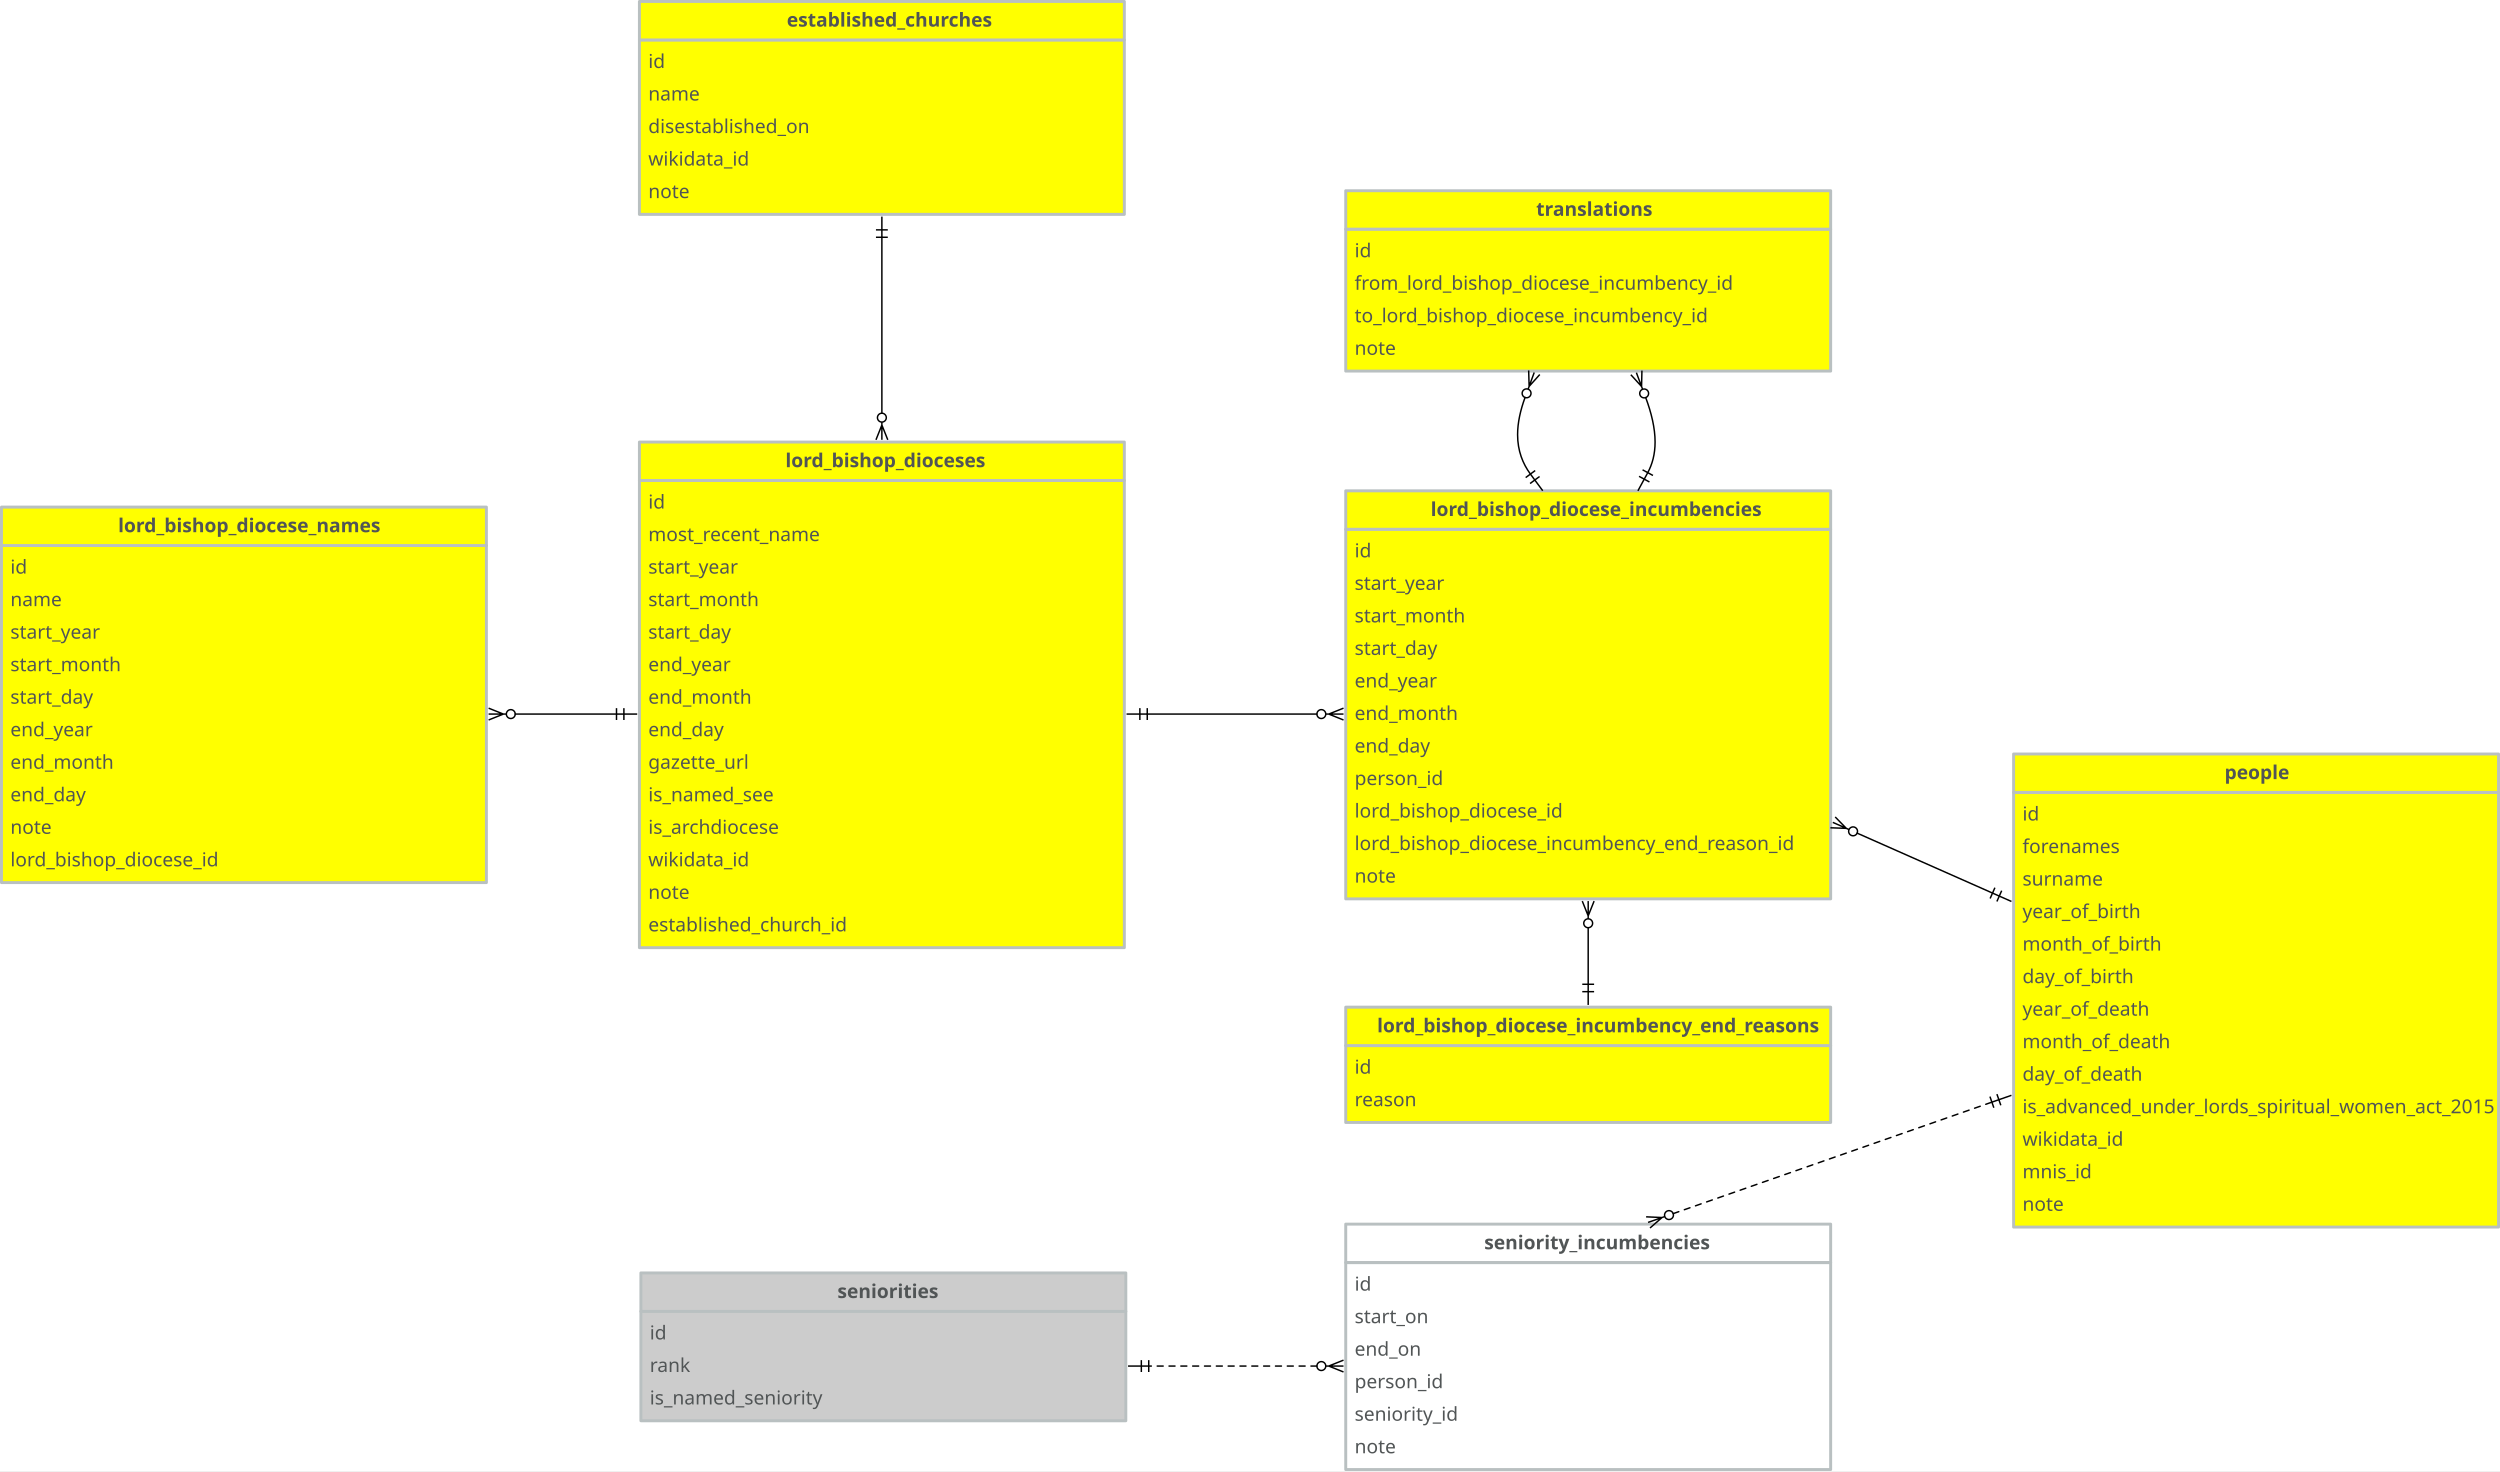
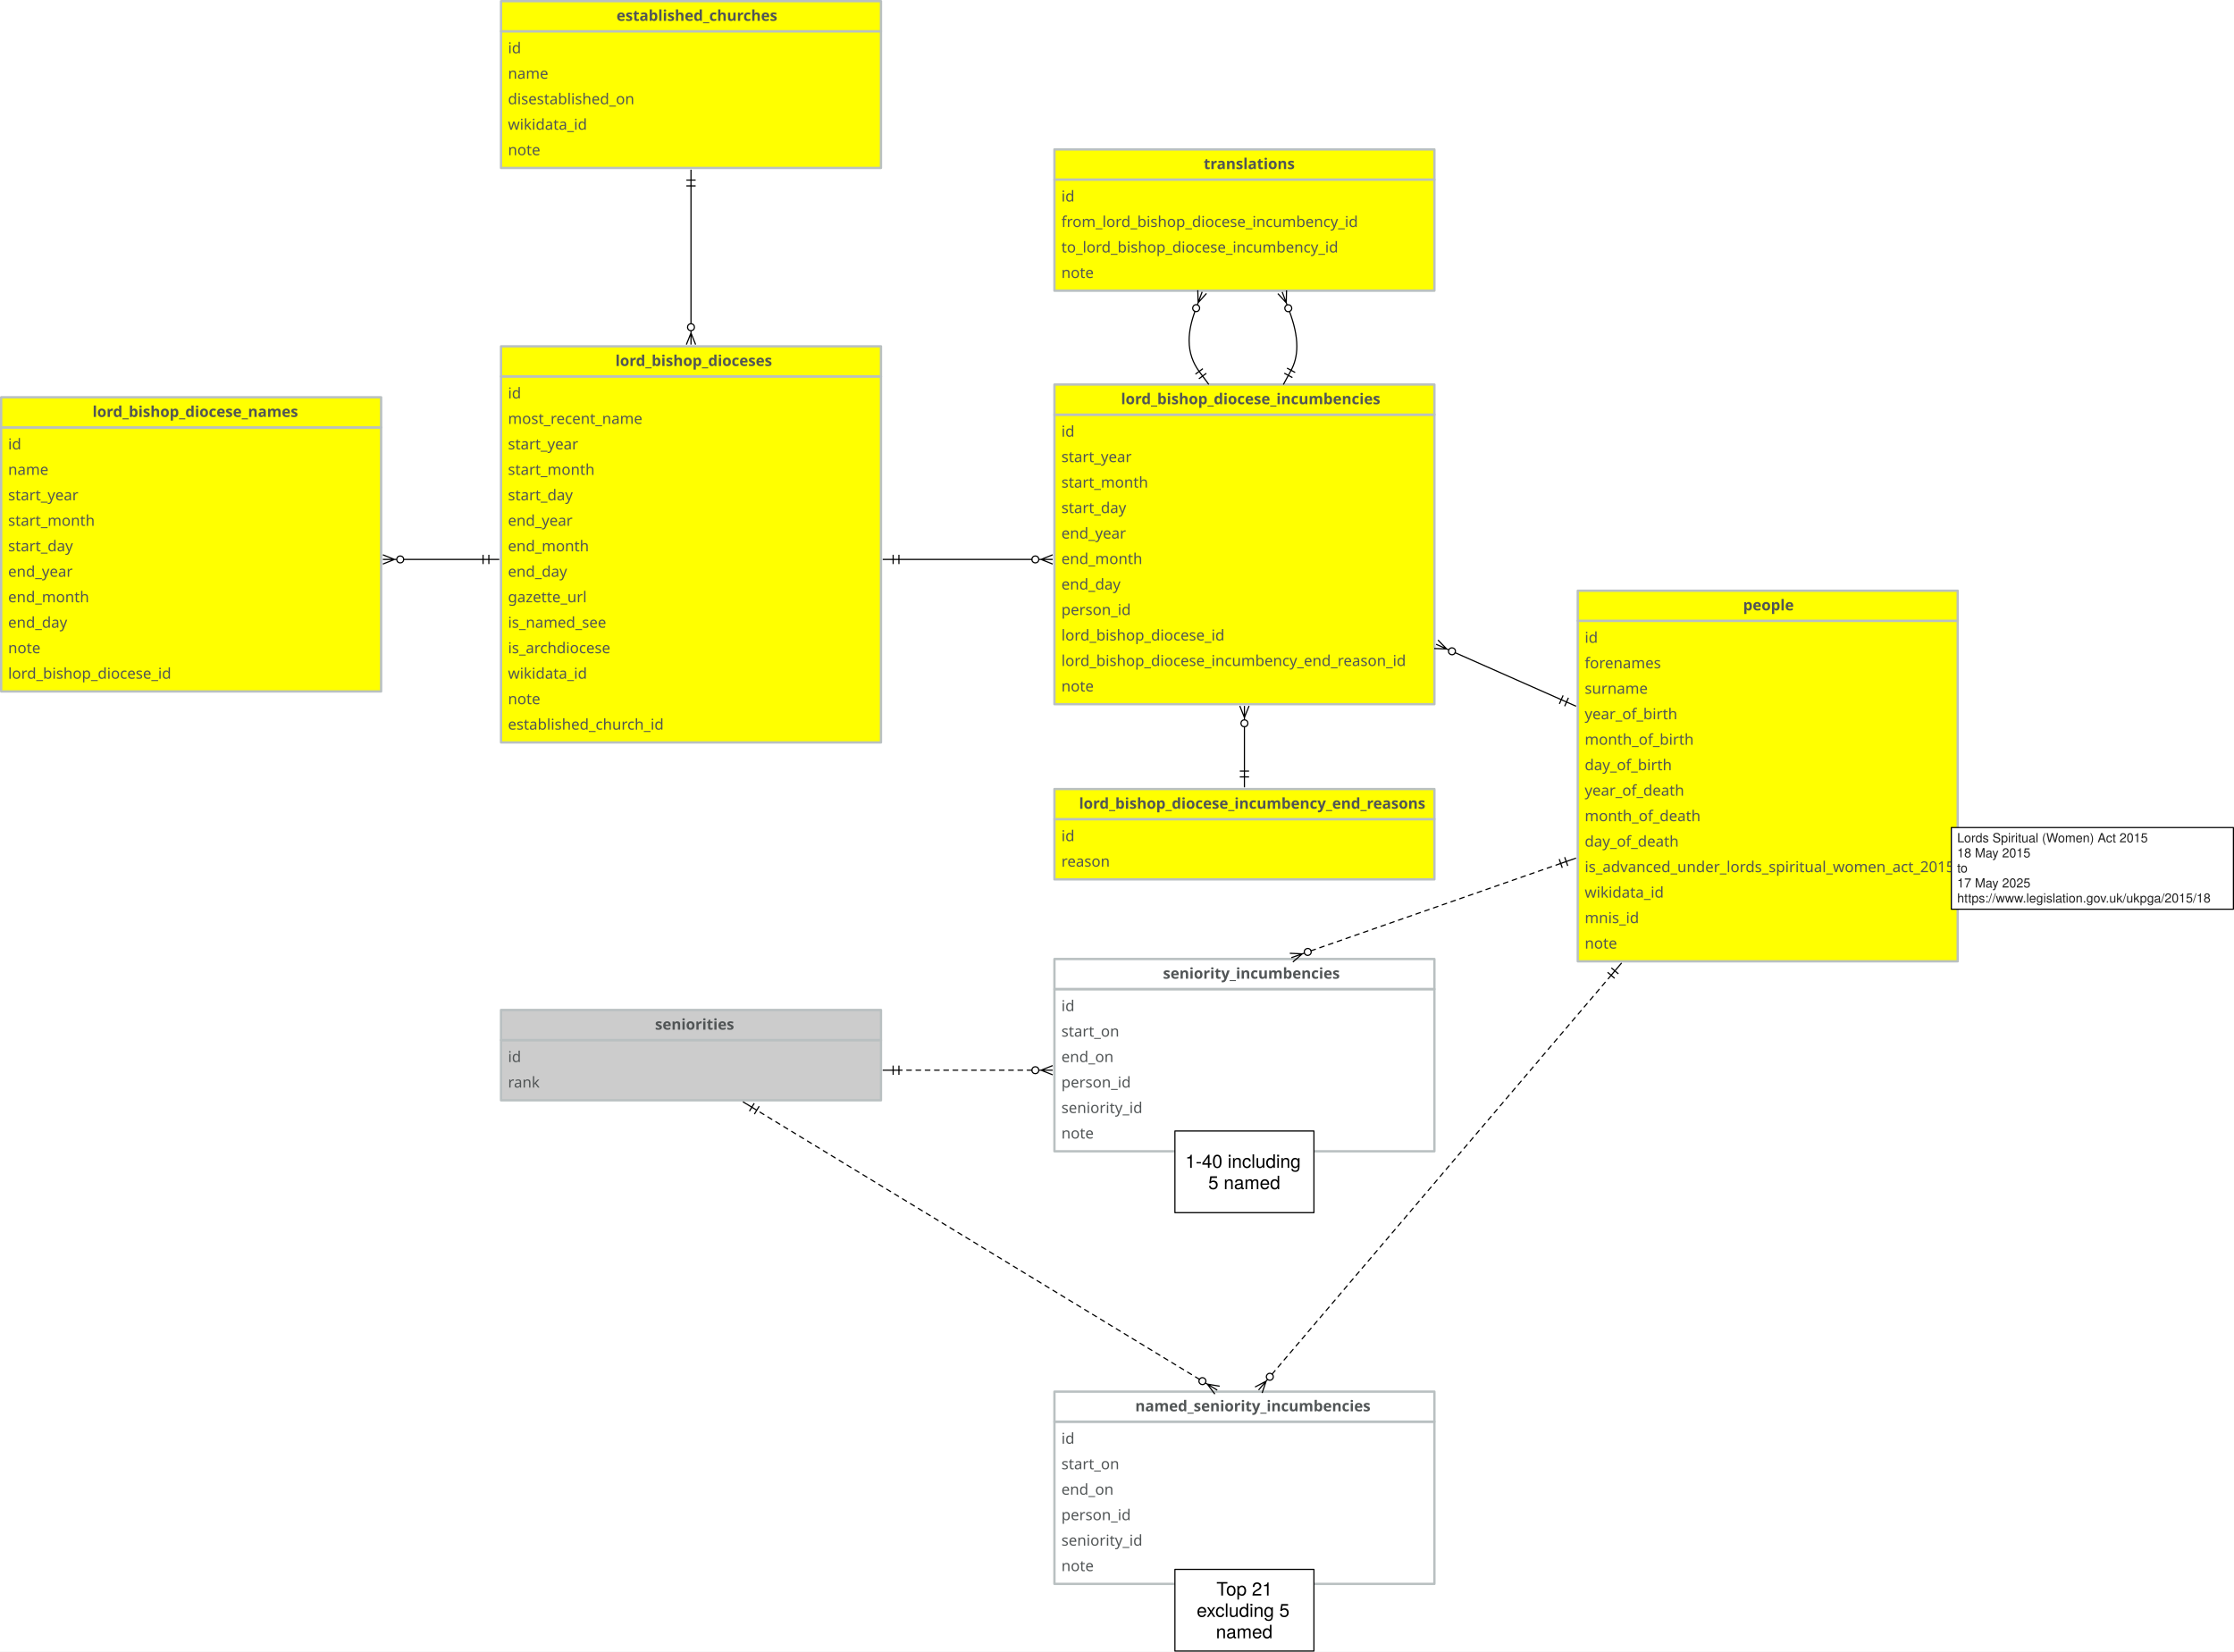
- <svg xmlns="http://www.w3.org/2000/svg" version="1.1" viewBox="-1199.5 -275 1691 995" width="1691" height="995">
+ <svg xmlns="http://www.w3.org/2000/svg" version="1.1" viewBox="-1199.5 -275 1928.5 1426" width="1928.5" height="1426">
  <defs>
    <marker orient="auto" overflow="visible" markerUnits="strokeWidth" id="DoubleBar_Marker" stroke-linejoin="miter" stroke-miterlimit="10" viewBox="-1 -5 16 10" markerWidth="16" markerHeight="10" color="black">
      <g>
        <path d="M 14 0 L 0 0 M 5 4 L 5 -4 M 0 4 L 0 -4" fill="none" stroke="currentColor" stroke-width="1" />
      </g>
    </marker>
    <marker orient="auto" overflow="visible" markerUnits="strokeWidth" id="CrowBall_Marker" stroke-linejoin="miter" stroke-miterlimit="10" viewBox="-19 -5 20 10" markerWidth="20" markerHeight="10" color="black">
      <g>
        <path d="M -18 0 L -6 0 M -18 -4 L -8 0 L -18 4 M -.879 -2.121 C .293 -.95 .293 .95 -.879 2.121 C -2.05 3.293 -3.95 3.293 -5.121 2.121 C -6.293 .95 -6.293 -.95 -5.121 -2.121 C -3.95 -3.293 -2.05 -3.293 -.879 -2.121" fill="none" stroke="currentColor" stroke-width="1" />
      </g>
    </marker>
  </defs>
-   <g id="Canvas_1" stroke-opacity="1" fill="none" stroke="none" fill-opacity="1" stroke-dasharray="none">
-     <rect fill="white" x="-1199.5" y="-275" width="1691" height="995" />
+   <g id="Canvas_1" stroke-opacity="1" stroke="none" stroke-dasharray="none" fill-opacity="1" fill="none">
+     <rect fill="white" x="-1199.5" y="-275" width="1928.5" height="1426" />
    <g id="Canvas_1_Layer_1">
      <g id="Group_47">
        <g id="Graphic_49">
          <rect x="162.5" y="261" width="328" height="294" fill="yellow" />
          <rect x="162.5" y="261" width="328" height="294" stroke="#b9c0c1" stroke-linecap="round" stroke-linejoin="round" stroke-width="2" />
          <text transform="translate(168.5 267)" fill="#515556">
            <tspan font-family="Avenir" font-size="13" fill="#515556" x="0" y="13">id</tspan>
            <tspan font-family="Avenir" font-size="13" fill="#515556" x="0" y="35">forenames</tspan>
            <tspan font-family="Avenir" font-size="13" fill="#515556" x="0" y="57">surname</tspan>
            <tspan font-family="Avenir" font-size="13" fill="#515556" x="0" y="79">year_of_birth</tspan>
            <tspan font-family="Avenir" font-size="13" fill="#515556" x="0" y="101">month_of_birth</tspan>
            <tspan font-family="Avenir" font-size="13" fill="#515556" x="0" y="123">day_of_birth</tspan>
            <tspan font-family="Avenir" font-size="13" fill="#515556" x="0" y="145">year_of_death</tspan>
            <tspan font-family="Avenir" font-size="13" fill="#515556" x="0" y="167">month_of_death</tspan>
            <tspan font-family="Avenir" font-size="13" fill="#515556" x="0" y="189">day_of_death</tspan>
            <tspan font-family="Avenir" font-size="13" fill="#515556" x="0" y="211">is_advanced_under_lords_spiritual_women_act_2015</tspan>
            <tspan font-family="Avenir" font-size="13" fill="#515556" x="0" y="233">wikidata_id</tspan>
            <tspan font-family="Avenir" font-size="13" fill="#515556" x="0" y="255">mnis_id</tspan>
            <tspan font-family="Avenir" font-size="13" fill="#515556" x="0" y="277">note</tspan>
          </text>
        </g>
        <g id="Graphic_48">
          <rect x="162.5" y="235" width="328" height="26" fill="yellow" />
          <rect x="162.5" y="235" width="328" height="26" stroke="#b9c0c1" stroke-linecap="round" stroke-linejoin="round" stroke-width="2" />
          <text transform="translate(168.5 239)" fill="#515556">
            <tspan font-family="Avenir" font-weight="bold" font-size="13" fill="#515556" x="136.693" y="13">people</tspan>
          </text>
        </g>
      </g>
      <g id="Group_42">
        <g id="Graphic_44">
          <rect x="-767" y="50" width="328" height="316" fill="yellow" />
          <rect x="-767" y="50" width="328" height="316" stroke="#b9c0c1" stroke-linecap="round" stroke-linejoin="round" stroke-width="2" />
          <text transform="translate(-761 56)" fill="#515556">
            <tspan font-family="Avenir" font-size="13" fill="#515556" x="0" y="13">id</tspan>
            <tspan font-family="Avenir" font-size="13" fill="#515556" x="0" y="35">most_recent_name</tspan>
            <tspan font-family="Avenir" font-size="13" fill="#515556" x="0" y="57">start_year</tspan>
            <tspan font-family="Avenir" font-size="13" fill="#515556" x="0" y="79">start_month</tspan>
            <tspan font-family="Avenir" font-size="13" fill="#515556" x="0" y="101">start_day</tspan>
            <tspan font-family="Avenir" font-size="13" fill="#515556" x="0" y="123">end_year</tspan>
            <tspan font-family="Avenir" font-size="13" fill="#515556" x="0" y="145">end_month</tspan>
            <tspan font-family="Avenir" font-size="13" fill="#515556" x="0" y="167">end_day</tspan>
            <tspan font-family="Avenir" font-size="13" fill="#515556" x="0" y="189">gazette_url</tspan>
            <tspan font-family="Avenir" font-size="13" fill="#515556" x="0" y="211">is_named_see</tspan>
            <tspan font-family="Avenir" font-size="13" fill="#515556" x="0" y="233">is_archdiocese</tspan>
            <tspan font-family="Avenir" font-size="13" fill="#515556" x="0" y="255">wikidata_id</tspan>
            <tspan font-family="Avenir" font-size="13" fill="#515556" x="0" y="277">note</tspan>
            <tspan font-family="Avenir" font-size="13" fill="#515556" x="0" y="299">established_church_id</tspan>
          </text>
        </g>
        <g id="Graphic_43">
          <rect x="-767" y="24" width="328" height="26" fill="yellow" />
          <rect x="-767" y="24" width="328" height="26" stroke="#b9c0c1" stroke-linecap="round" stroke-linejoin="round" stroke-width="2" />
          <text transform="translate(-761 28)" fill="#515556">
            <tspan font-family="Avenir" font-weight="bold" font-size="13" fill="#515556" x="92.753" y="13">lord_bishop_dioceses</tspan>
          </text>
        </g>
      </g>
      <g id="Group_39">
        <g id="Graphic_41">
          <rect x="-289.25" y="83" width="328" height="250" fill="yellow" />
          <rect x="-289.25" y="83" width="328" height="250" stroke="#b9c0c1" stroke-linecap="round" stroke-linejoin="round" stroke-width="2" />
          <text transform="translate(-283.25 89)" fill="#515556">
            <tspan font-family="Avenir" font-size="13" fill="#515556" x="0" y="13">id</tspan>
            <tspan font-family="Avenir" font-size="13" fill="#515556" x="0" y="35">start_year</tspan>
            <tspan font-family="Avenir" font-size="13" fill="#515556" x="0" y="57">start_month</tspan>
            <tspan font-family="Avenir" font-size="13" fill="#515556" x="0" y="79">start_day</tspan>
            <tspan font-family="Avenir" font-size="13" fill="#515556" x="0" y="101">end_year</tspan>
            <tspan font-family="Avenir" font-size="13" fill="#515556" x="0" y="123">end_month</tspan>
            <tspan font-family="Avenir" font-size="13" fill="#515556" x="0" y="145">end_day</tspan>
            <tspan font-family="Avenir" font-size="13" fill="#515556" x="0" y="167">person_id</tspan>
            <tspan font-family="Avenir" font-size="13" fill="#515556" x="0" y="189">lord_bishop_diocese_id</tspan>
            <tspan font-family="Avenir" font-size="13" fill="#515556" x="0" y="211">lord_bishop_diocese_incumbency_end_reason_id</tspan>
            <tspan font-family="Avenir" font-size="13" fill="#515556" x="0" y="233">note</tspan>
          </text>
        </g>
        <g id="Graphic_40">
          <rect x="-289.25" y="57" width="328" height="26" fill="yellow" />
          <rect x="-289.25" y="57" width="328" height="26" stroke="#b9c0c1" stroke-linecap="round" stroke-linejoin="round" stroke-width="2" />
          <text transform="translate(-283.25 61)" fill="#515556">
            <tspan font-family="Avenir" font-weight="bold" font-size="13" fill="#515556" x="51.452" y="13">lord_bishop_diocese_incumbencies</tspan>
          </text>
        </g>
      </g>
      <g id="Line_38">
        <line x1="56.666" y1="288.538" x2="148.241" y2="329.081" marker-end="url(#DoubleBar_Marker)" marker-start="url(#CrowBall_Marker)" stroke="black" stroke-linecap="round" stroke-linejoin="round" stroke-width="1" />
      </g>
      <g id="Line_37">
        <line x1="-308.75" y1="208" x2="-423.5" y2="208" marker-end="url(#DoubleBar_Marker)" marker-start="url(#CrowBall_Marker)" stroke="black" stroke-linecap="round" stroke-linejoin="round" stroke-width="1" />
      </g>
      <g id="Group_17">
        <g id="Graphic_19">
-           <rect x="-766" y="612" width="328" height="74" fill="#ccc" />
-           <rect x="-766" y="612" width="328" height="74" stroke="#b9c0c1" stroke-linecap="round" stroke-linejoin="round" stroke-width="2" />
-           <text transform="translate(-760 618)" fill="#515556">
+           <rect x="-767" y="623" width="328" height="52" fill="#ccc" />
+           <rect x="-767" y="623" width="328" height="52" stroke="#b9c0c1" stroke-linecap="round" stroke-linejoin="round" stroke-width="2" />
+           <text transform="translate(-761 629)" fill="#515556">
            <tspan font-family="Avenir" font-size="13" fill="#515556" x="0" y="13">id</tspan>
            <tspan font-family="Avenir" font-size="13" fill="#515556" x="0" y="35">rank</tspan>
-             <tspan font-family="Avenir" font-size="13" fill="#515556" x="0" y="57">is_named_seniority</tspan>
          </text>
        </g>
        <g id="Graphic_18">
-           <rect x="-766" y="586" width="328" height="26" fill="#ccc" />
-           <rect x="-766" y="586" width="328" height="26" stroke="#b9c0c1" stroke-linecap="round" stroke-linejoin="round" stroke-width="2" />
-           <text transform="translate(-760 590)" fill="#515556">
+           <rect x="-767" y="597" width="328" height="26" fill="#ccc" />
+           <rect x="-767" y="597" width="328" height="26" stroke="#b9c0c1" stroke-linecap="round" stroke-linejoin="round" stroke-width="2" />
+           <text transform="translate(-761 601)" fill="#515556">
            <tspan font-family="Avenir" font-weight="bold" font-size="13" fill="#515556" x="126.936" y="13">seniorities</tspan>
          </text>
        </g>
      </g>
      <g id="Group_14">
        <g id="Graphic_16">
          <rect x="-289.25" y="579" width="328" height="140" stroke="#b9c0c1" stroke-linecap="round" stroke-linejoin="round" stroke-width="2" />
          <text transform="translate(-283.25 585)" fill="#515556">
            <tspan font-family="Avenir" font-size="13" fill="#515556" x="0" y="13">id</tspan>
            <tspan font-family="Avenir" font-size="13" fill="#515556" x="0" y="35">start_on</tspan>
            <tspan font-family="Avenir" font-size="13" fill="#515556" x="0" y="57">end_on</tspan>
            <tspan font-family="Avenir" font-size="13" fill="#515556" x="0" y="79">person_id</tspan>
            <tspan font-family="Avenir" font-size="13" fill="#515556" x="0" y="101">seniority_id</tspan>
            <tspan font-family="Avenir" font-size="13" fill="#515556" x="0" y="123">note</tspan>
          </text>
        </g>
        <g id="Graphic_15">
          <rect x="-289.25" y="553" width="328" height="26" stroke="#b9c0c1" stroke-linecap="round" stroke-linejoin="round" stroke-width="2" />
          <text transform="translate(-283.25 557)" fill="#515556">
            <tspan font-family="Avenir" font-weight="bold" font-size="13" fill="#515556" x="87.689" y="13">seniority_incumbencies</tspan>
          </text>
        </g>
      </g>
      <g id="Line_13">
        <line x1="-67.759" y1="545.892" x2="147.813" y2="470.496" marker-end="url(#DoubleBar_Marker)" marker-start="url(#CrowBall_Marker)" stroke="black" stroke-linecap="round" stroke-linejoin="round" stroke-dasharray="4.0,4.0" stroke-width="1" />
      </g>
      <g id="Line_12">
-         <line x1="-308.75" y1="649" x2="-422.5" y2="649" marker-end="url(#DoubleBar_Marker)" marker-start="url(#CrowBall_Marker)" stroke="black" stroke-linecap="round" stroke-linejoin="round" stroke-dasharray="4.0,4.0" stroke-width="1" />
+         <line x1="-308.75" y1="649" x2="-423.5" y2="649" marker-end="url(#DoubleBar_Marker)" marker-start="url(#CrowBall_Marker)" stroke="black" stroke-linecap="round" stroke-linejoin="round" stroke-dasharray="4.0,4.0" stroke-width="1" />
      </g>
      <g id="Group_50">
        <g id="Graphic_52">
          <rect x="-289.25" y="-120" width="328" height="96" fill="yellow" />
          <rect x="-289.25" y="-120" width="328" height="96" stroke="#b9c0c1" stroke-linecap="round" stroke-linejoin="round" stroke-width="2" />
          <text transform="translate(-283.25 -114)" fill="#515556">
            <tspan font-family="Avenir" font-size="13" fill="#515556" x="0" y="13">id</tspan>
            <tspan font-family="Avenir" font-size="13" fill="#515556" x="0" y="35">from_lord_bishop_diocese_incumbency_id</tspan>
            <tspan font-family="Avenir" font-size="13" fill="#515556" x="0" y="57">to_lord_bishop_diocese_incumbency_id</tspan>
            <tspan font-family="Avenir" font-size="13" fill="#515556" x="0" y="79">note</tspan>
          </text>
        </g>
        <g id="Graphic_51">
          <rect x="-289.25" y="-146" width="328" height="26" fill="yellow" />
          <rect x="-289.25" y="-146" width="328" height="26" stroke="#b9c0c1" stroke-linecap="round" stroke-linejoin="round" stroke-width="2" />
          <text transform="translate(-283.25 -142)" fill="#515556">
            <tspan font-family="Avenir" font-weight="bold" font-size="13" fill="#515556" x="122.848" y="13">translations</tspan>
          </text>
        </g>
      </g>
      <g id="Line_53">
        <path d="M -86.344 -6.069 C -82.508 4.195 -80 14.528 -80 24 C -80 32.274 -81.914 39.091 -84.955 44.699" marker-end="url(#DoubleBar_Marker)" marker-start="url(#CrowBall_Marker)" stroke="black" stroke-linecap="round" stroke-linejoin="round" stroke-width="1" />
      </g>
      <g id="Line_54">
        <path d="M -167.95 -6.141 C -171.055 2.332 -173 10.881 -173 19 C -173 29.941 -169.468 38.704 -164.325 45.663" marker-end="url(#DoubleBar_Marker)" marker-start="url(#CrowBall_Marker)" stroke="black" stroke-linecap="round" stroke-linejoin="round" stroke-width="1" />
      </g>
      <g id="Group_55">
        <g id="Graphic_57">
          <rect x="-289.25" y="432.25" width="328" height="52" fill="yellow" />
          <rect x="-289.25" y="432.25" width="328" height="52" stroke="#b9c0c1" stroke-linecap="round" stroke-linejoin="round" stroke-width="2" />
          <text transform="translate(-283.25 438.25)" fill="#515556">
            <tspan font-family="Avenir" font-size="13" fill="#515556" x="0" y="13">id</tspan>
            <tspan font-family="Avenir" font-size="13" fill="#515556" x="0" y="35">reason</tspan>
          </text>
        </g>
        <g id="Graphic_56">
          <rect x="-289.25" y="406.25" width="328" height="26" fill="yellow" />
          <rect x="-289.25" y="406.25" width="328" height="26" stroke="#b9c0c1" stroke-linecap="round" stroke-linejoin="round" stroke-width="2" />
          <text transform="translate(-283.25 410.25)" fill="#515556">
            <tspan font-family="Avenir" font-weight="bold" font-size="13" fill="#515556" x="15.227" y="13">lord_bishop_diocese_incumbency_end_reasons</tspan>
          </text>
        </g>
      </g>
      <g id="Line_58">
        <line x1="-125.25" y1="352.5" x2="-125.25" y2="390.75" marker-end="url(#DoubleBar_Marker)" marker-start="url(#CrowBall_Marker)" stroke="black" stroke-linecap="round" stroke-linejoin="round" stroke-width="1" />
      </g>
      <g id="Group_59">
        <g id="Graphic_61">
          <rect x="-1198.5" y="94" width="328" height="228" fill="yellow" />
          <rect x="-1198.5" y="94" width="328" height="228" stroke="#b9c0c1" stroke-linecap="round" stroke-linejoin="round" stroke-width="2" />
          <text transform="translate(-1192.5 100)" fill="#515556">
            <tspan font-family="Avenir" font-size="13" fill="#515556" x="0" y="13">id</tspan>
            <tspan font-family="Avenir" font-size="13" fill="#515556" x="0" y="35">name</tspan>
            <tspan font-family="Avenir" font-size="13" fill="#515556" x="0" y="57">start_year</tspan>
            <tspan font-family="Avenir" font-size="13" fill="#515556" x="0" y="79">start_month</tspan>
            <tspan font-family="Avenir" font-size="13" fill="#515556" x="0" y="101">start_day</tspan>
            <tspan font-family="Avenir" font-size="13" fill="#515556" x="0" y="123">end_year</tspan>
            <tspan font-family="Avenir" font-size="13" fill="#515556" x="0" y="145">end_month</tspan>
            <tspan font-family="Avenir" font-size="13" fill="#515556" x="0" y="167">end_day</tspan>
            <tspan font-family="Avenir" font-size="13" fill="#515556" x="0" y="189">note</tspan>
            <tspan font-family="Avenir" font-size="13" fill="#515556" x="0" y="211">lord_bishop_diocese_id</tspan>
          </text>
        </g>
        <g id="Graphic_60">
          <rect x="-1198.5" y="68" width="328" height="26" fill="yellow" />
          <rect x="-1198.5" y="68" width="328" height="26" stroke="#b9c0c1" stroke-linecap="round" stroke-linejoin="round" stroke-width="2" />
          <text transform="translate(-1192.5 72)" fill="#515556">
            <tspan font-family="Avenir" font-weight="bold" font-size="13" fill="#515556" x="72.895" y="13">lord_bishop_diocese_names</tspan>
          </text>
        </g>
      </g>
      <g id="Line_62">
        <line x1="-851" y1="208" x2="-782.5" y2="208" marker-end="url(#DoubleBar_Marker)" marker-start="url(#CrowBall_Marker)" stroke="black" stroke-linecap="round" stroke-linejoin="round" stroke-width="1" />
      </g>
      <g id="Group_71">
        <g id="Graphic_73">
          <rect x="-767" y="-248" width="328" height="118" fill="yellow" />
          <rect x="-767" y="-248" width="328" height="118" stroke="#b9c0c1" stroke-linecap="round" stroke-linejoin="round" stroke-width="2" />
          <text transform="translate(-761 -242)" fill="#515556">
            <tspan font-family="Avenir" font-size="13" fill="#515556" x="0" y="13">id</tspan>
            <tspan font-family="Avenir" font-size="13" fill="#515556" x="0" y="35">name</tspan>
            <tspan font-family="Avenir" font-size="13" fill="#515556" x="0" y="57">disestablished_on</tspan>
            <tspan font-family="Avenir" font-size="13" fill="#515556" x="0" y="79">wikidata_id</tspan>
            <tspan font-family="Avenir" font-size="13" fill="#515556" x="0" y="101">note</tspan>
          </text>
        </g>
        <g id="Graphic_72">
          <rect x="-767" y="-274" width="328" height="26" fill="yellow" />
          <rect x="-767" y="-274" width="328" height="26" stroke="#b9c0c1" stroke-linecap="round" stroke-linejoin="round" stroke-width="2" />
          <text transform="translate(-761 -270)" fill="#515556">
            <tspan font-family="Avenir" font-weight="bold" font-size="13" fill="#515556" x="93.702" y="13">established_churches</tspan>
          </text>
        </g>
      </g>
      <g id="Line_74">
        <line x1="-603" y1="4.5" x2="-603" y2="-114.5" marker-end="url(#DoubleBar_Marker)" marker-start="url(#CrowBall_Marker)" stroke="black" stroke-linecap="round" stroke-linejoin="round" stroke-width="1" />
      </g>
+       <g id="Group_75">
+         <g id="Graphic_77">
+           <rect x="-289.25" y="952.5" width="328" height="140" stroke="#b9c0c1" stroke-linecap="round" stroke-linejoin="round" stroke-width="2" />
+           <text transform="translate(-283.25 958.5)" fill="#515556">
+             <tspan font-family="Avenir" font-size="13" fill="#515556" x="0" y="13">id</tspan>
+             <tspan font-family="Avenir" font-size="13" fill="#515556" x="0" y="35">start_on</tspan>
+             <tspan font-family="Avenir" font-size="13" fill="#515556" x="0" y="57">end_on</tspan>
+             <tspan font-family="Avenir" font-size="13" fill="#515556" x="0" y="79">person_id</tspan>
+             <tspan font-family="Avenir" font-size="13" fill="#515556" x="0" y="101">seniority_id</tspan>
+             <tspan font-family="Avenir" font-size="13" fill="#515556" x="0" y="123">note</tspan>
+           </text>
+         </g>
+         <g id="Graphic_76">
+           <rect x="-289.25" y="926.5" width="328" height="26" stroke="#b9c0c1" stroke-linecap="round" stroke-linejoin="round" stroke-width="2" />
+           <text transform="translate(-283.25 930.5)" fill="#515556">
+             <tspan font-family="Avenir" font-weight="bold" font-size="13" fill="#515556" x="63.737" y="13">named_seniority_incumbencies</tspan>
+           </text>
+         </g>
+       </g>
+       <g id="Line_78">
+         <line x1="-164.081" y1="915.888" x2="-546.207" y2="683.534" marker-end="url(#DoubleBar_Marker)" marker-start="url(#CrowBall_Marker)" stroke="black" stroke-linecap="round" stroke-linejoin="round" stroke-dasharray="4.0,4.0" stroke-width="1" />
+       </g>
+       <g id="Line_79">
+         <line x1="-101.37" y1="911.404" x2="191.316" y2="567.048" marker-end="url(#DoubleBar_Marker)" marker-start="url(#CrowBall_Marker)" stroke="black" stroke-linecap="round" stroke-linejoin="round" stroke-dasharray="4.0,4.0" stroke-width="1" />
+       </g>
+       <g id="Graphic_80">
+         <rect x="-185.25" y="701.5" width="120" height="70.5" fill="white" />
+         <rect x="-185.25" y="701.5" width="120" height="70.5" stroke="black" stroke-linecap="round" stroke-linejoin="round" stroke-width="1" />
+         <text transform="translate(-180.25 718.302)" fill="black">
+           <tspan font-family="Helvetica Neue" font-size="16" fill="black" x="4.016" y="15">1-40 including </tspan>
+           <tspan font-family="Helvetica Neue" font-size="16" fill="black" x="23.72" y="33.448">5 named</tspan>
+         </text>
+       </g>
+       <g id="Graphic_81">
+         <rect x="-185.25" y="1080" width="120" height="70.5" fill="white" />
+         <rect x="-185.25" y="1080" width="120" height="70.5" stroke="black" stroke-linecap="round" stroke-linejoin="round" stroke-width="1" />
+         <text transform="translate(-180.25 1087.578)" fill="black">
+           <tspan font-family="Helvetica Neue" font-size="16" fill="black" x="30.84" y="15">Top 21 </tspan>
+           <tspan font-family="Helvetica Neue" font-size="16" fill="black" x="13.808" y="33.448">excluding 5 </tspan>
+           <tspan font-family="Helvetica Neue" font-size="16" fill="black" x="30.392" y="51.896">named</tspan>
+         </text>
+       </g>
+       <g id="Graphic_82">
+         <rect x="485" y="439.5" width="243.5" height="70.5" fill="white" />
+         <rect x="485" y="439.5" width="243.5" height="70.5" stroke="black" stroke-linecap="round" stroke-linejoin="round" stroke-width="1" />
+         <text transform="translate(490 442.25)" fill="#212121">
+           <tspan font-family="Helvetica" font-size="11" fill="#212121" x="0" y="10">Lords Spiritual (Women) Act 2015</tspan>
+           <tspan font-family="Helvetica" font-size="11" fill="#212121" x="0" y="23">18 May 2015</tspan>
+           <tspan font-family="Helvetica" font-size="11" fill="#212121" x="0" y="36">to</tspan>
+           <tspan font-family="Helvetica" font-size="11" fill="#212121" x="0" y="49">17 May 2025</tspan>
+           <tspan font-family="Helvetica" font-size="11" fill="#212121" x="0" y="62">https://www.legislation.gov.uk/ukpga/2015/18</tspan>
+         </text>
+       </g>
    </g>
  </g>
</svg>
